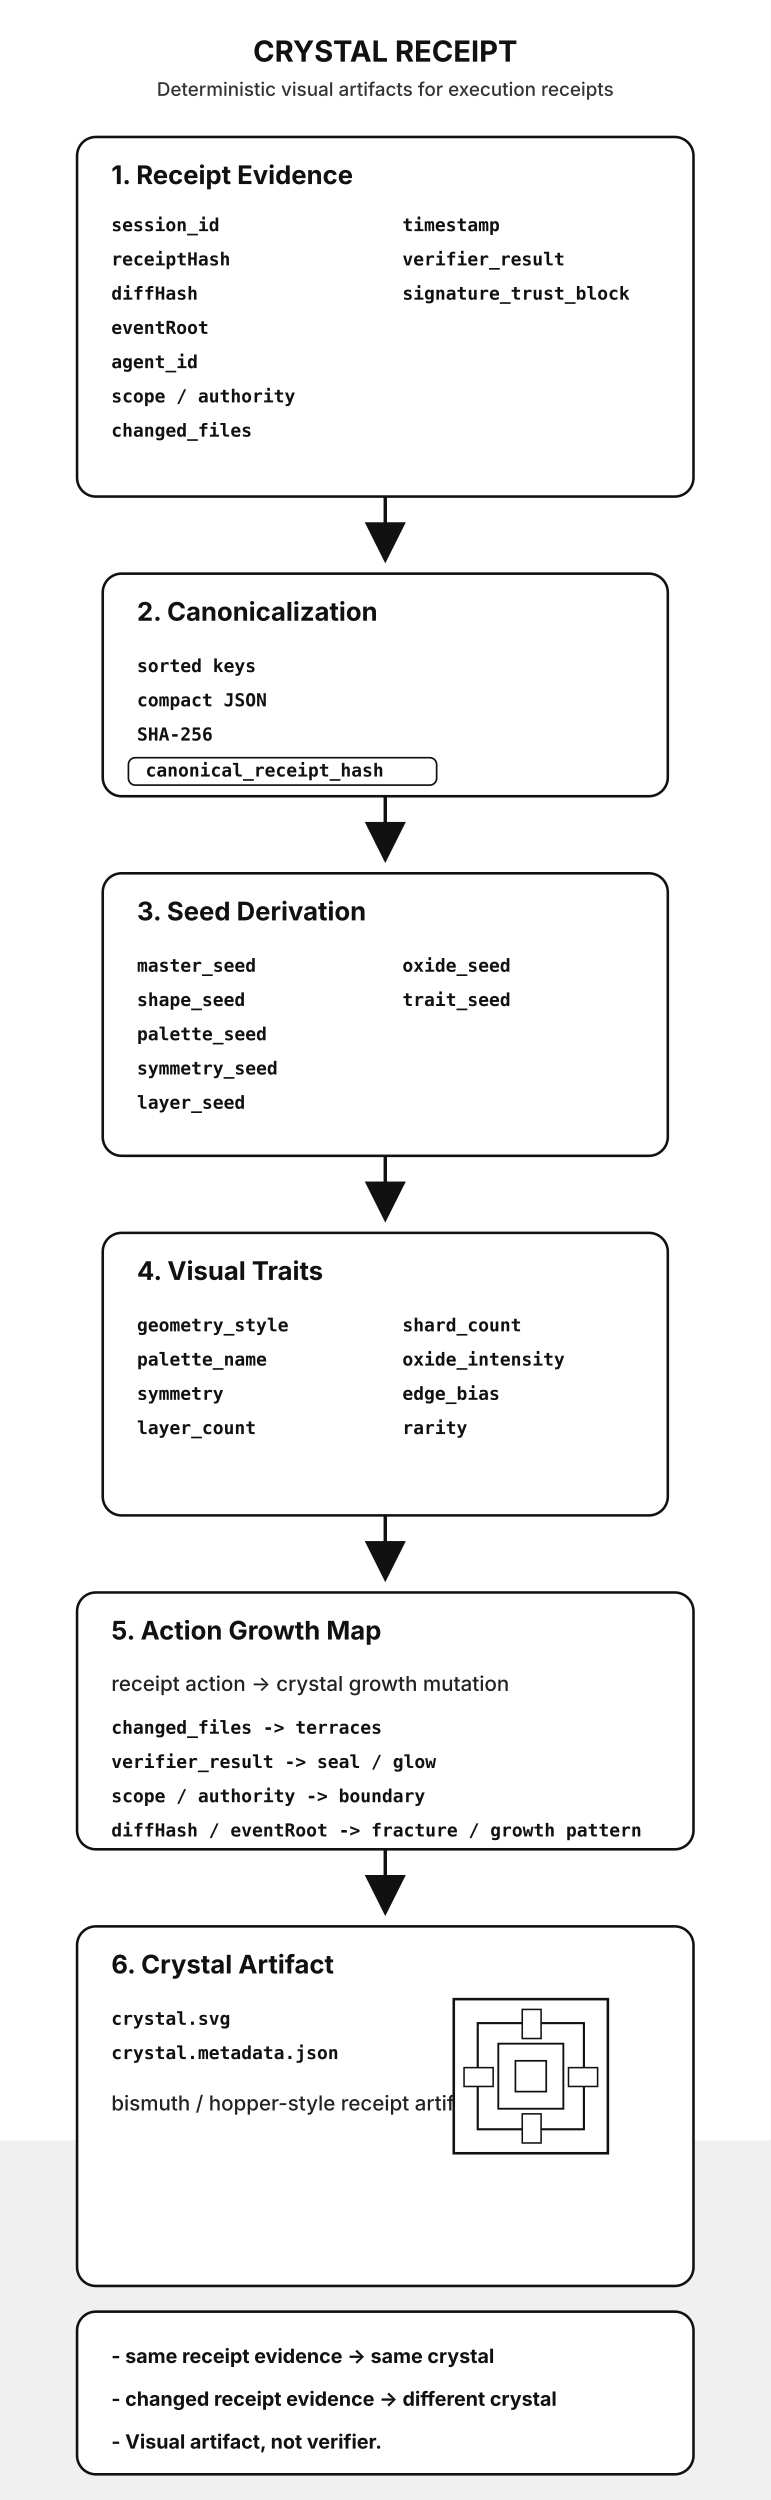
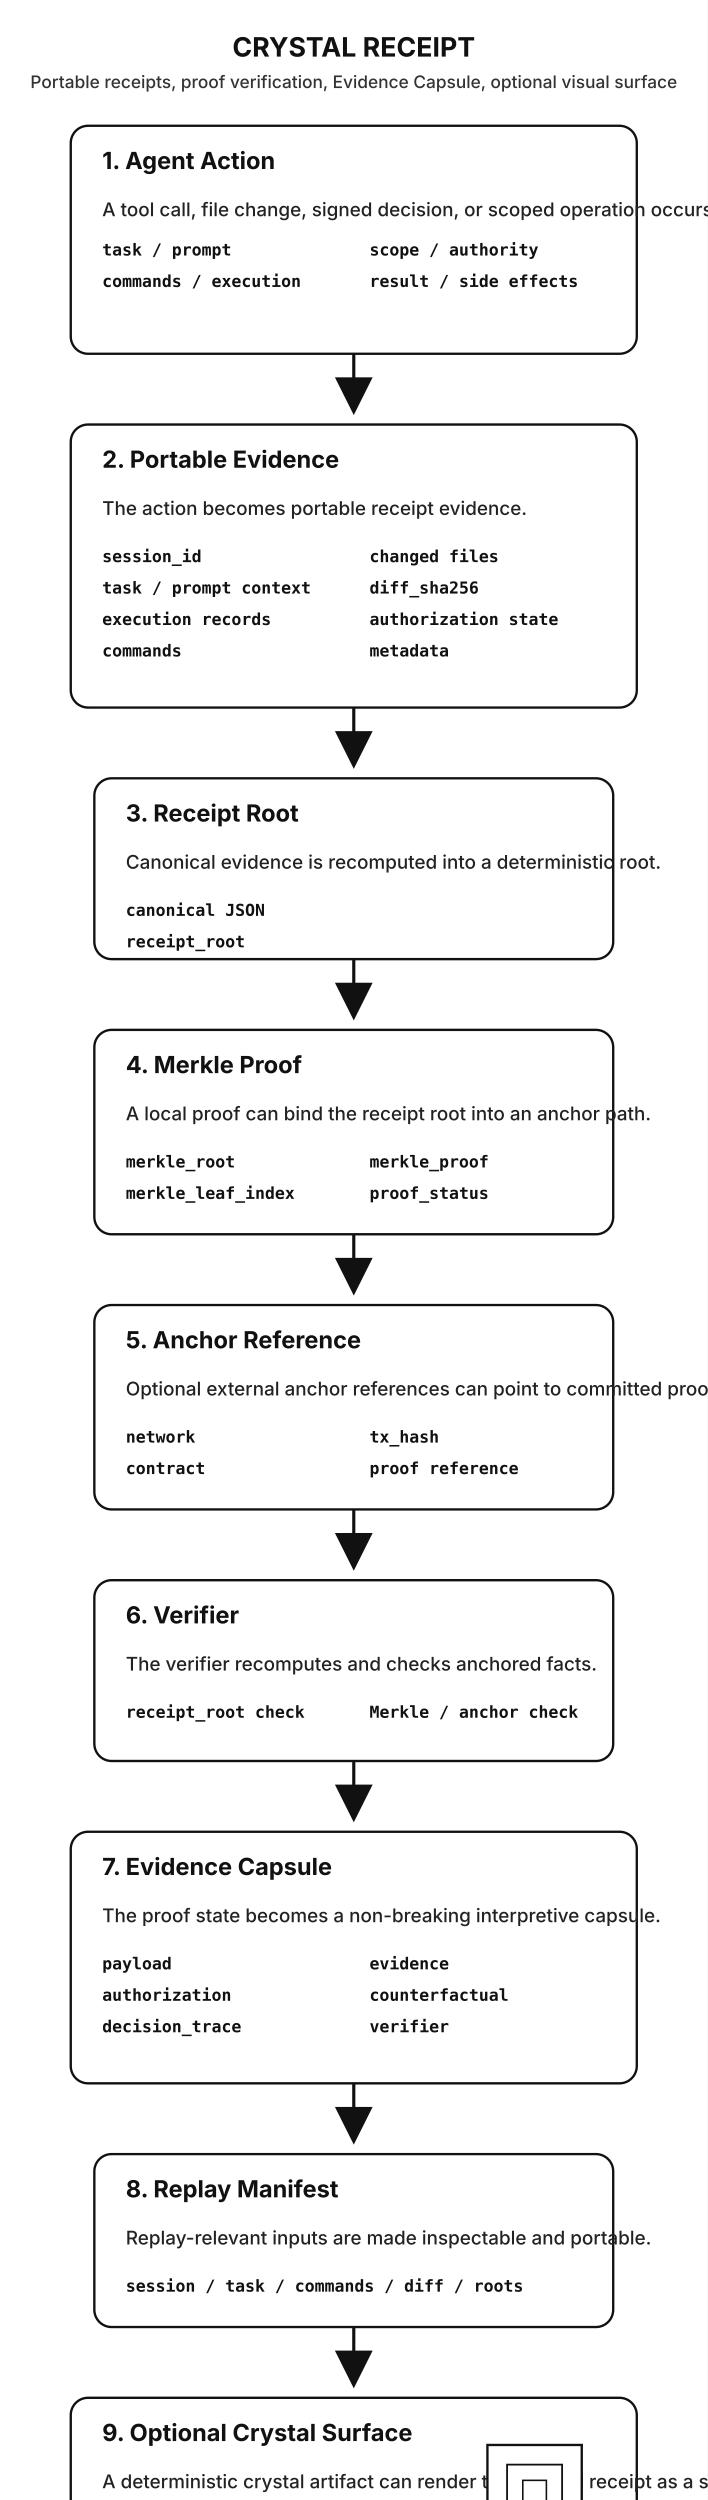
- <svg xmlns="http://www.w3.org/2000/svg" width="900" height="2920" viewBox="0 0 900 2920" role="img" aria-labelledby="title desc">
+ <svg xmlns="http://www.w3.org/2000/svg" width="900" height="3180" viewBox="0 0 900 3180" role="img" aria-labelledby="title desc">
  <defs>
    <marker id="arrow" markerWidth="12" markerHeight="12" refX="10" refY="6" orient="auto">
      <path d="M0,0 L12,6 L0,12 z" fill="#111111" />
    </marker>
    <style>
      .bg { fill: #ffffff; }
      .box { fill: #ffffff; stroke: #111111; stroke-width: 3; }
      .boxThin { fill: #ffffff; stroke: #111111; stroke-width: 2; }
      .arrow { stroke: #111111; stroke-width: 4; fill: none; marker-end: url(#arrow); }
      .title { font: 700 34px Inter, Segoe UI, Arial, sans-serif; fill: #111111; }
      .subtitle { font: 500 22px Inter, Segoe UI, Arial, sans-serif; fill: #333333; }
      .section { font: 700 30px Inter, Segoe UI, Arial, sans-serif; fill: #111111; }
      .body { font: 500 24px Inter, Segoe UI, Arial, sans-serif; fill: #222222; }
      .mono { font: 600 21px ui-monospace, SFMono-Regular, Consolas, monospace; fill: #111111; }
      .note { font: 700 23px Inter, Segoe UI, Arial, sans-serif; fill: #111111; }
    </style>
  </defs>
-   <rect class="bg" width="900" height="2500" />
+   <rect class="bg" width="900" height="3180" />
  <text x="450" y="72" text-anchor="middle" class="title">CRYSTAL RECEIPT</text>
-   <text x="450" y="112" text-anchor="middle" class="subtitle">Deterministic visual artifacts for execution receipts</text>
-   <rect x="90" y="160" width="720" height="420" rx="22" ry="22" class="box" />
-   <text x="130" y="215" class="section">1. Receipt Evidence</text>
-   <text x="130" y="270" class="mono">session_id</text>
-   <text x="130" y="310" class="mono">receiptHash</text>
-   <text x="130" y="350" class="mono">diffHash</text>
-   <text x="130" y="390" class="mono">eventRoot</text>
-   <text x="130" y="430" class="mono">agent_id</text>
-   <text x="130" y="470" class="mono">scope / authority</text>
-   <text x="130" y="510" class="mono">changed_files</text>
-   <text x="470" y="270" class="mono">timestamp</text>
-   <text x="470" y="310" class="mono">verifier_result</text>
-   <text x="470" y="350" class="mono">signature_trust_block</text>
-   <path d="M450 580 V650" class="arrow" />
-   <rect x="120" y="670" width="660" height="260" rx="22" ry="22" class="box" />
-   <text x="160" y="725" class="section">2. Canonicalization</text>
-   <text x="160" y="785" class="mono">sorted keys</text>
-   <text x="160" y="825" class="mono">compact JSON</text>
-   <text x="160" y="865" class="mono">SHA-256</text>
-   <rect x="150" y="885" width="360" height="32" rx="8" ry="8" class="boxThin" />
-   <text x="170" y="907" class="mono">canonical_receipt_hash</text>
-   <path d="M450 930 V1000" class="arrow" />
-   <rect x="120" y="1020" width="660" height="330" rx="22" ry="22" class="box" />
-   <text x="160" y="1075" class="section">3. Seed Derivation</text>
-   <text x="160" y="1135" class="mono">master_seed</text>
-   <text x="160" y="1175" class="mono">shape_seed</text>
-   <text x="160" y="1215" class="mono">palette_seed</text>
-   <text x="160" y="1255" class="mono">symmetry_seed</text>
-   <text x="160" y="1295" class="mono">layer_seed</text>
-   <text x="470" y="1135" class="mono">oxide_seed</text>
-   <text x="470" y="1175" class="mono">trait_seed</text>
-   <path d="M450 1350 V1420" class="arrow" />
-   <rect x="120" y="1440" width="660" height="330" rx="22" ry="22" class="box" />
-   <text x="160" y="1495" class="section">4. Visual Traits</text>
-   <text x="160" y="1555" class="mono">geometry_style</text>
-   <text x="160" y="1595" class="mono">palette_name</text>
-   <text x="160" y="1635" class="mono">symmetry</text>
-   <text x="160" y="1675" class="mono">layer_count</text>
-   <text x="470" y="1555" class="mono">shard_count</text>
-   <text x="470" y="1595" class="mono">oxide_intensity</text>
-   <text x="470" y="1635" class="mono">edge_bias</text>
-   <text x="470" y="1675" class="mono">rarity</text>
-   <path d="M450 1770 V1840" class="arrow" />
-   <rect x="90" y="1860" width="720" height="300" rx="22" ry="22" class="box" />
-   <text x="130" y="1915" class="section">5. Action Growth Map</text>
-   <text x="130" y="1975" class="body">receipt action -&gt; crystal growth mutation</text>
-   <text x="130" y="2025" class="mono">changed_files -&gt; terraces</text>
-   <text x="130" y="2065" class="mono">verifier_result -&gt; seal / glow</text>
-   <text x="130" y="2105" class="mono">scope / authority -&gt; boundary</text>
-   <text x="130" y="2145" class="mono">diffHash / eventRoot -&gt; fracture / growth pattern</text>
-   <path d="M450 2160 V2230" class="arrow" />
-   <rect x="90" y="2250" width="720" height="420" rx="22" ry="22" class="box" />
-   <text x="130" y="2305" class="section">6. Crystal Artifact</text>
-   <text x="130" y="2365" class="mono">crystal.svg</text>
-   <text x="130" y="2405" class="mono">crystal.metadata.json</text>
-   <text x="130" y="2465" class="body">bismuth / hopper-style receipt artifact</text>
-   <g transform="translate(620 2425)">
-     <rect x="-90" y="-90" width="180" height="180" fill="#ffffff" stroke="#111111" stroke-width="3" />
-     <rect x="-62" y="-62" width="124" height="124" fill="#ffffff" stroke="#111111" stroke-width="2.5" />
-     <rect x="-38" y="-38" width="76" height="76" fill="#ffffff" stroke="#111111" stroke-width="2.2" />
-     <rect x="-18" y="-18" width="36" height="36" fill="#ffffff" stroke="#111111" stroke-width="2" />
-     <rect x="-78" y="-10" width="34" height="22" fill="#ffffff" stroke="#111111" stroke-width="1.8" />
-     <rect x="44" y="-10" width="34" height="22" fill="#ffffff" stroke="#111111" stroke-width="1.8" />
-     <rect x="-10" y="44" width="22" height="34" fill="#ffffff" stroke="#111111" stroke-width="1.8" />
-     <rect x="-10" y="-78" width="22" height="34" fill="#ffffff" stroke="#111111" stroke-width="1.8" />
-   </g>
-   <rect x="90" y="2700" width="720" height="190" rx="22" ry="22" class="box" />
-   <text x="130" y="2760" class="note">- same receipt evidence -&gt; same crystal</text>
-   <text x="130" y="2810" class="note">- changed receipt evidence -&gt; different crystal</text>
-   <text x="130" y="2860" class="note">- Visual artifact, not verifier.</text>
+   <text x="450" y="112" text-anchor="middle" class="subtitle">Portable receipts, proof verification, Evidence Capsule, optional visual surface</text>
+   <rect x="90" y="160" width="720" height="290" rx="22" ry="22" class="box" />
+   <text x="130" y="215" class="section">1. Agent Action</text>
+   <text x="130" y="275" class="body">A tool call, file change, signed decision, or scoped operation occurs.</text>
+   <text x="130" y="325" class="mono">task / prompt</text>
+   <text x="130" y="365" class="mono">commands / execution</text>
+   <text x="470" y="325" class="mono">scope / authority</text>
+   <text x="470" y="365" class="mono">result / side effects</text>
+   <path d="M450 450 V520" class="arrow" />
+   <rect x="90" y="540" width="720" height="360" rx="22" ry="22" class="box" />
+   <text x="130" y="595" class="section">2. Portable Evidence</text>
+   <text x="130" y="655" class="body">The action becomes portable receipt evidence.</text>
+   <text x="130" y="715" class="mono">session_id</text>
+   <text x="130" y="755" class="mono">task / prompt context</text>
+   <text x="130" y="795" class="mono">execution records</text>
+   <text x="130" y="835" class="mono">commands</text>
+   <text x="470" y="715" class="mono">changed files</text>
+   <text x="470" y="755" class="mono">diff_sha256</text>
+   <text x="470" y="795" class="mono">authorization state</text>
+   <text x="470" y="835" class="mono">metadata</text>
+   <path d="M450 900 V970" class="arrow" />
+   <rect x="120" y="990" width="660" height="230" rx="22" ry="22" class="box" />
+   <text x="160" y="1045" class="section">3. Receipt Root</text>
+   <text x="160" y="1105" class="body">Canonical evidence is recomputed into a deterministic root.</text>
+   <text x="160" y="1165" class="mono">canonical JSON</text>
+   <text x="160" y="1205" class="mono">receipt_root</text>
+   <path d="M450 1220 V1290" class="arrow" />
+   <rect x="120" y="1310" width="660" height="260" rx="22" ry="22" class="box" />
+   <text x="160" y="1365" class="section">4. Merkle Proof</text>
+   <text x="160" y="1425" class="body">A local proof can bind the receipt root into an anchor path.</text>
+   <text x="160" y="1485" class="mono">merkle_root</text>
+   <text x="160" y="1525" class="mono">merkle_leaf_index</text>
+   <text x="470" y="1485" class="mono">merkle_proof</text>
+   <text x="470" y="1525" class="mono">proof_status</text>
+   <path d="M450 1570 V1640" class="arrow" />
+   <rect x="120" y="1660" width="660" height="260" rx="22" ry="22" class="box" />
+   <text x="160" y="1715" class="section">5. Anchor Reference</text>
+   <text x="160" y="1775" class="body">Optional external anchor references can point to committed proof state.</text>
+   <text x="160" y="1835" class="mono">network</text>
+   <text x="160" y="1875" class="mono">contract</text>
+   <text x="470" y="1835" class="mono">tx_hash</text>
+   <text x="470" y="1875" class="mono">proof reference</text>
+   <path d="M450 1920 V1990" class="arrow" />
+   <rect x="120" y="2010" width="660" height="230" rx="22" ry="22" class="box" />
+   <text x="160" y="2065" class="section">6. Verifier</text>
+   <text x="160" y="2125" class="body">The verifier recomputes and checks anchored facts.</text>
+   <text x="160" y="2185" class="mono">receipt_root check</text>
+   <text x="470" y="2185" class="mono">Merkle / anchor check</text>
+   <path d="M450 2240 V2310" class="arrow" />
+   <rect x="90" y="2330" width="720" height="320" rx="22" ry="22" class="box" />
+   <text x="130" y="2385" class="section">7. Evidence Capsule</text>
+   <text x="130" y="2445" class="body">The proof state becomes a non-breaking interpretive capsule.</text>
+   <text x="130" y="2505" class="mono">payload</text>
+   <text x="130" y="2545" class="mono">authorization</text>
+   <text x="130" y="2585" class="mono">decision_trace</text>
+   <text x="470" y="2505" class="mono">evidence</text>
+   <text x="470" y="2545" class="mono">counterfactual</text>
+   <text x="470" y="2585" class="mono">verifier</text>
+   <path d="M450 2650 V2720" class="arrow" />
+   <rect x="120" y="2740" width="660" height="220" rx="22" ry="22" class="box" />
+   <text x="160" y="2795" class="section">8. Replay Manifest</text>
+   <text x="160" y="2855" class="body">Replay-relevant inputs are made inspectable and portable.</text>
+   <text x="160" y="2915" class="mono">session / task / commands / diff / roots</text>
+   <path d="M450 2960 V3030" class="arrow" />
+   <rect x="90" y="3050" width="720" height="260" rx="22" ry="22" class="box" />
+   <text x="130" y="3105" class="section">9. Optional Crystal Surface</text>
+   <text x="130" y="3165" class="body">A deterministic crystal artifact can render the verified receipt as a secondary visual layer.</text>
+   <rect x="620" y="3110" width="120" height="120" fill="#ffffff" stroke="#111111" stroke-width="3" />
+   <rect x="645" y="3135" width="70" height="70" fill="#ffffff" stroke="#111111" stroke-width="2.3" />
+   <rect x="665" y="3155" width="30" height="30" fill="#ffffff" stroke="#111111" stroke-width="2" />
+   <rect x="90" y="3340" width="720" height="190" rx="22" ry="22" class="box" />
+   <text x="130" y="3400" class="note">- proof first, visual second</text>
+   <text x="130" y="3450" class="note">- same evidence -&gt; same verified capsule / optional artifact</text>
+   <text x="130" y="3500" class="note">- verifier is the source of truth</text>
</svg>
